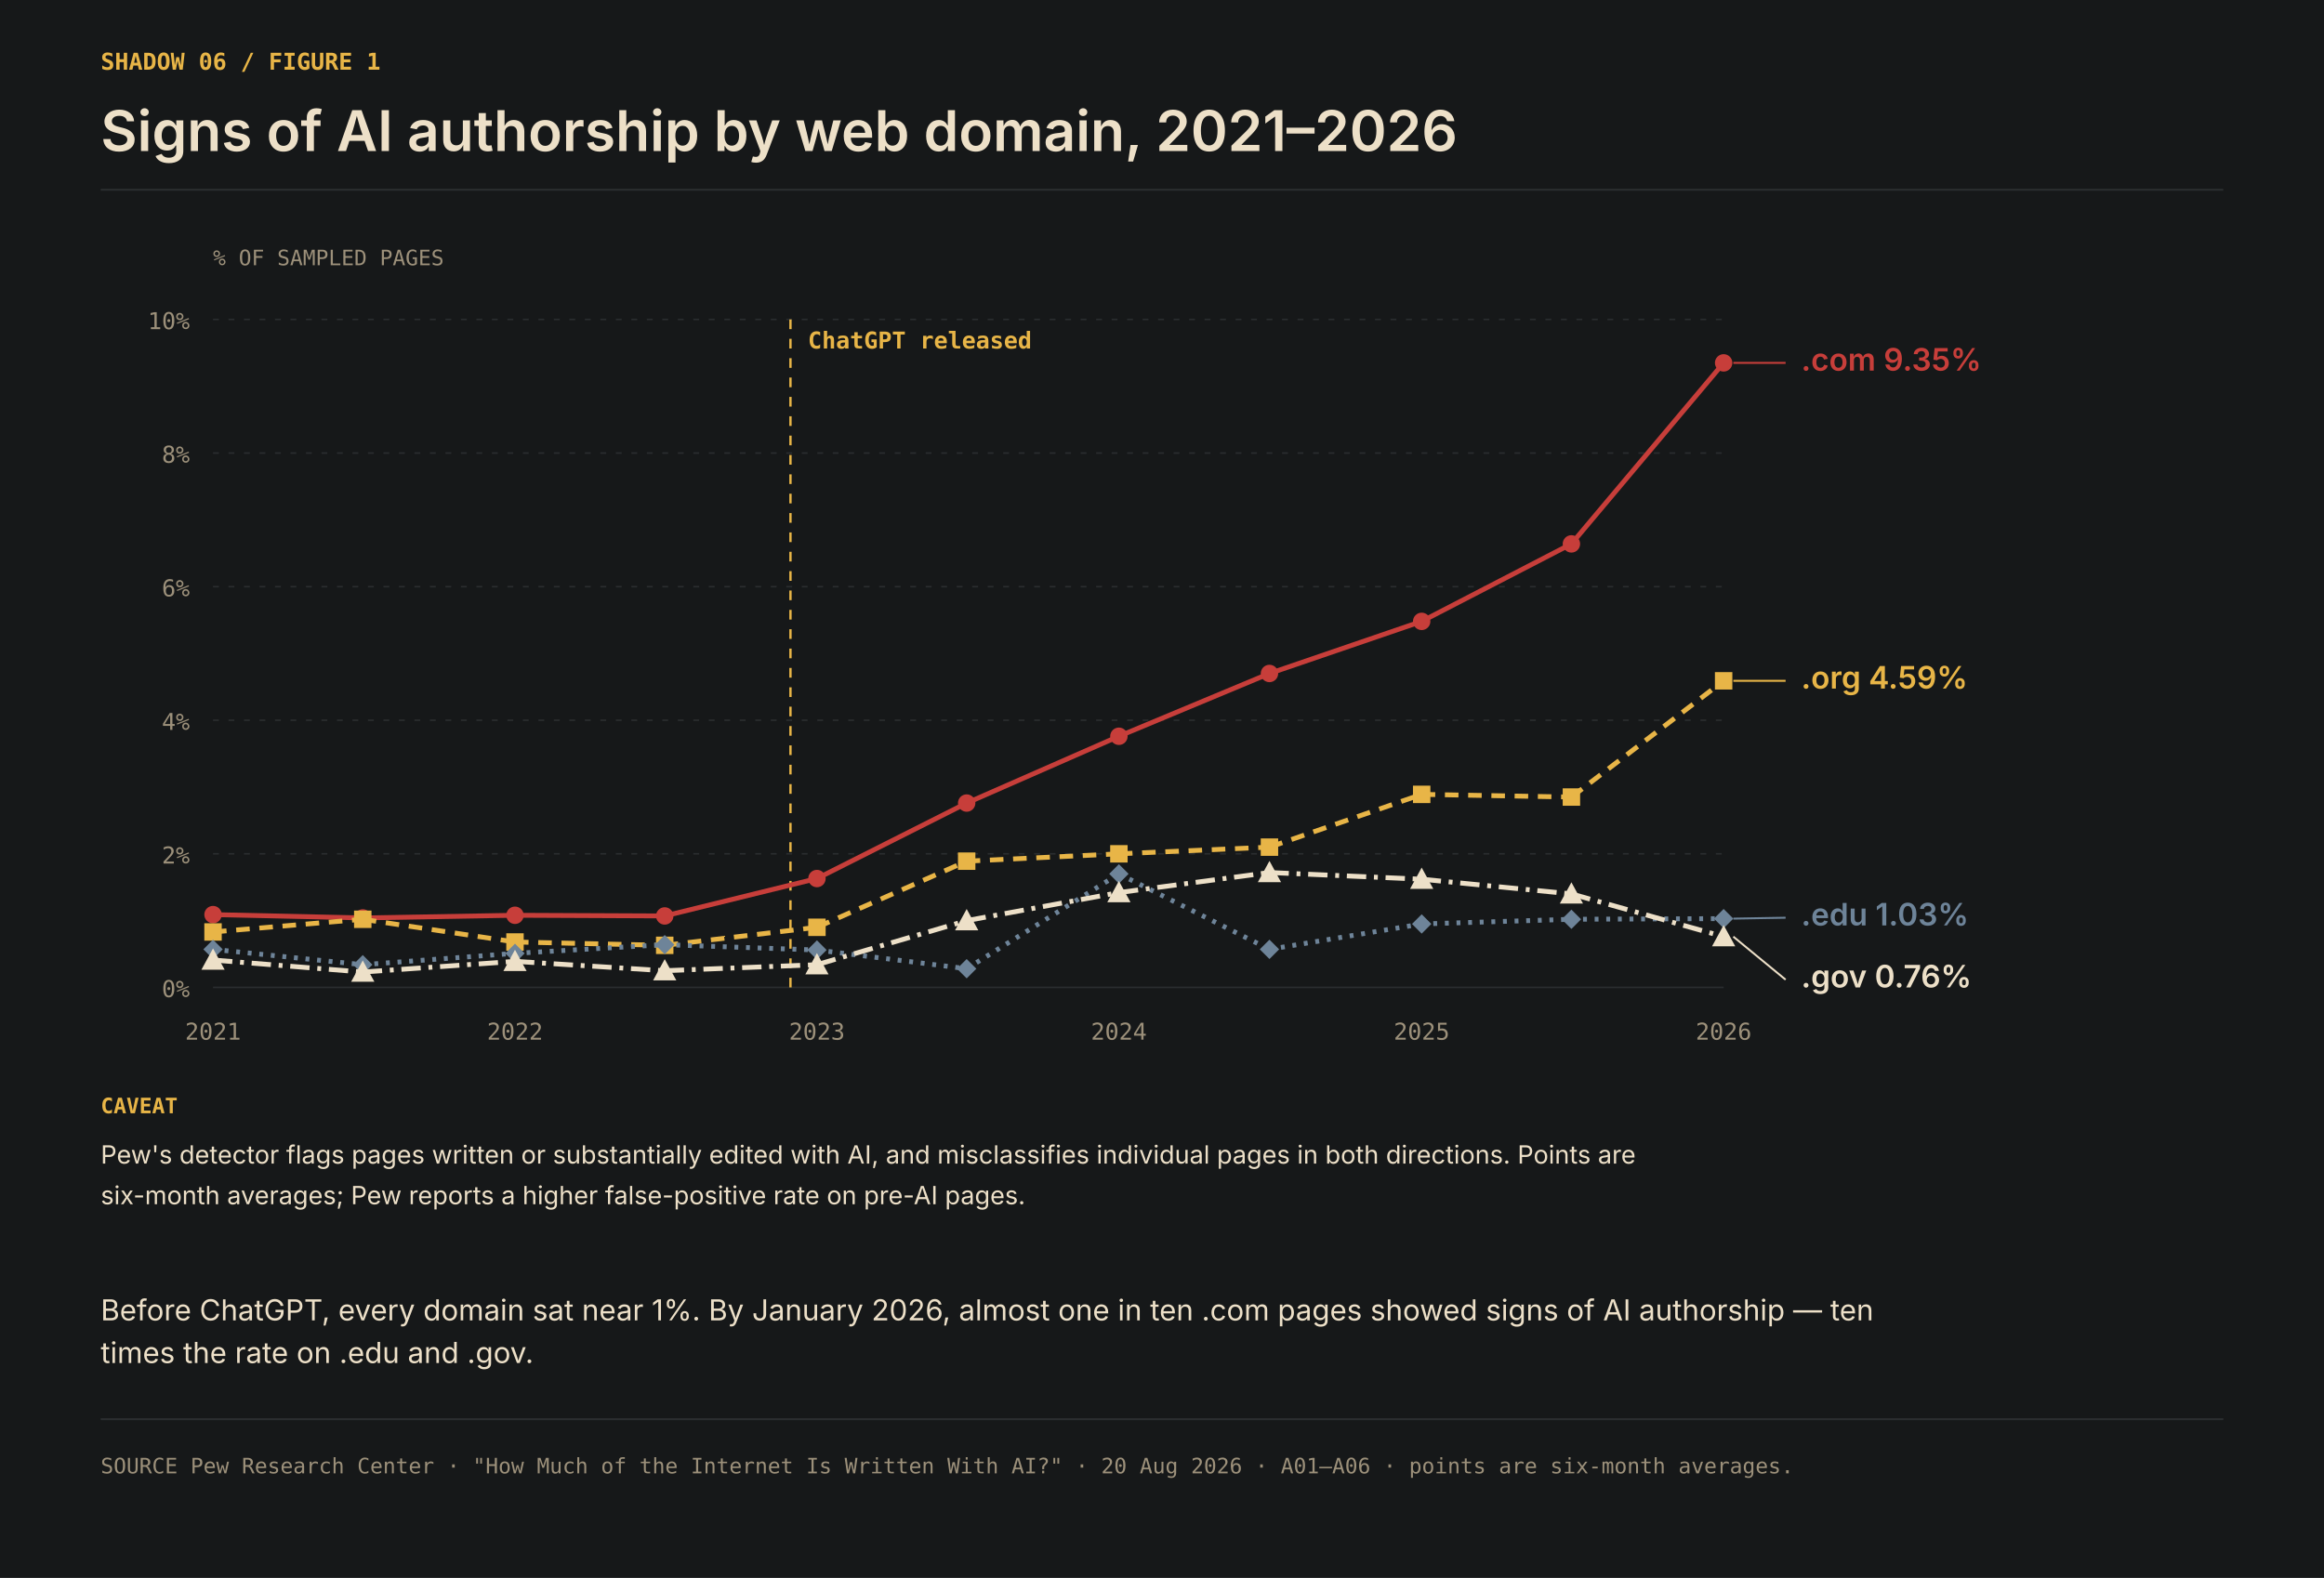
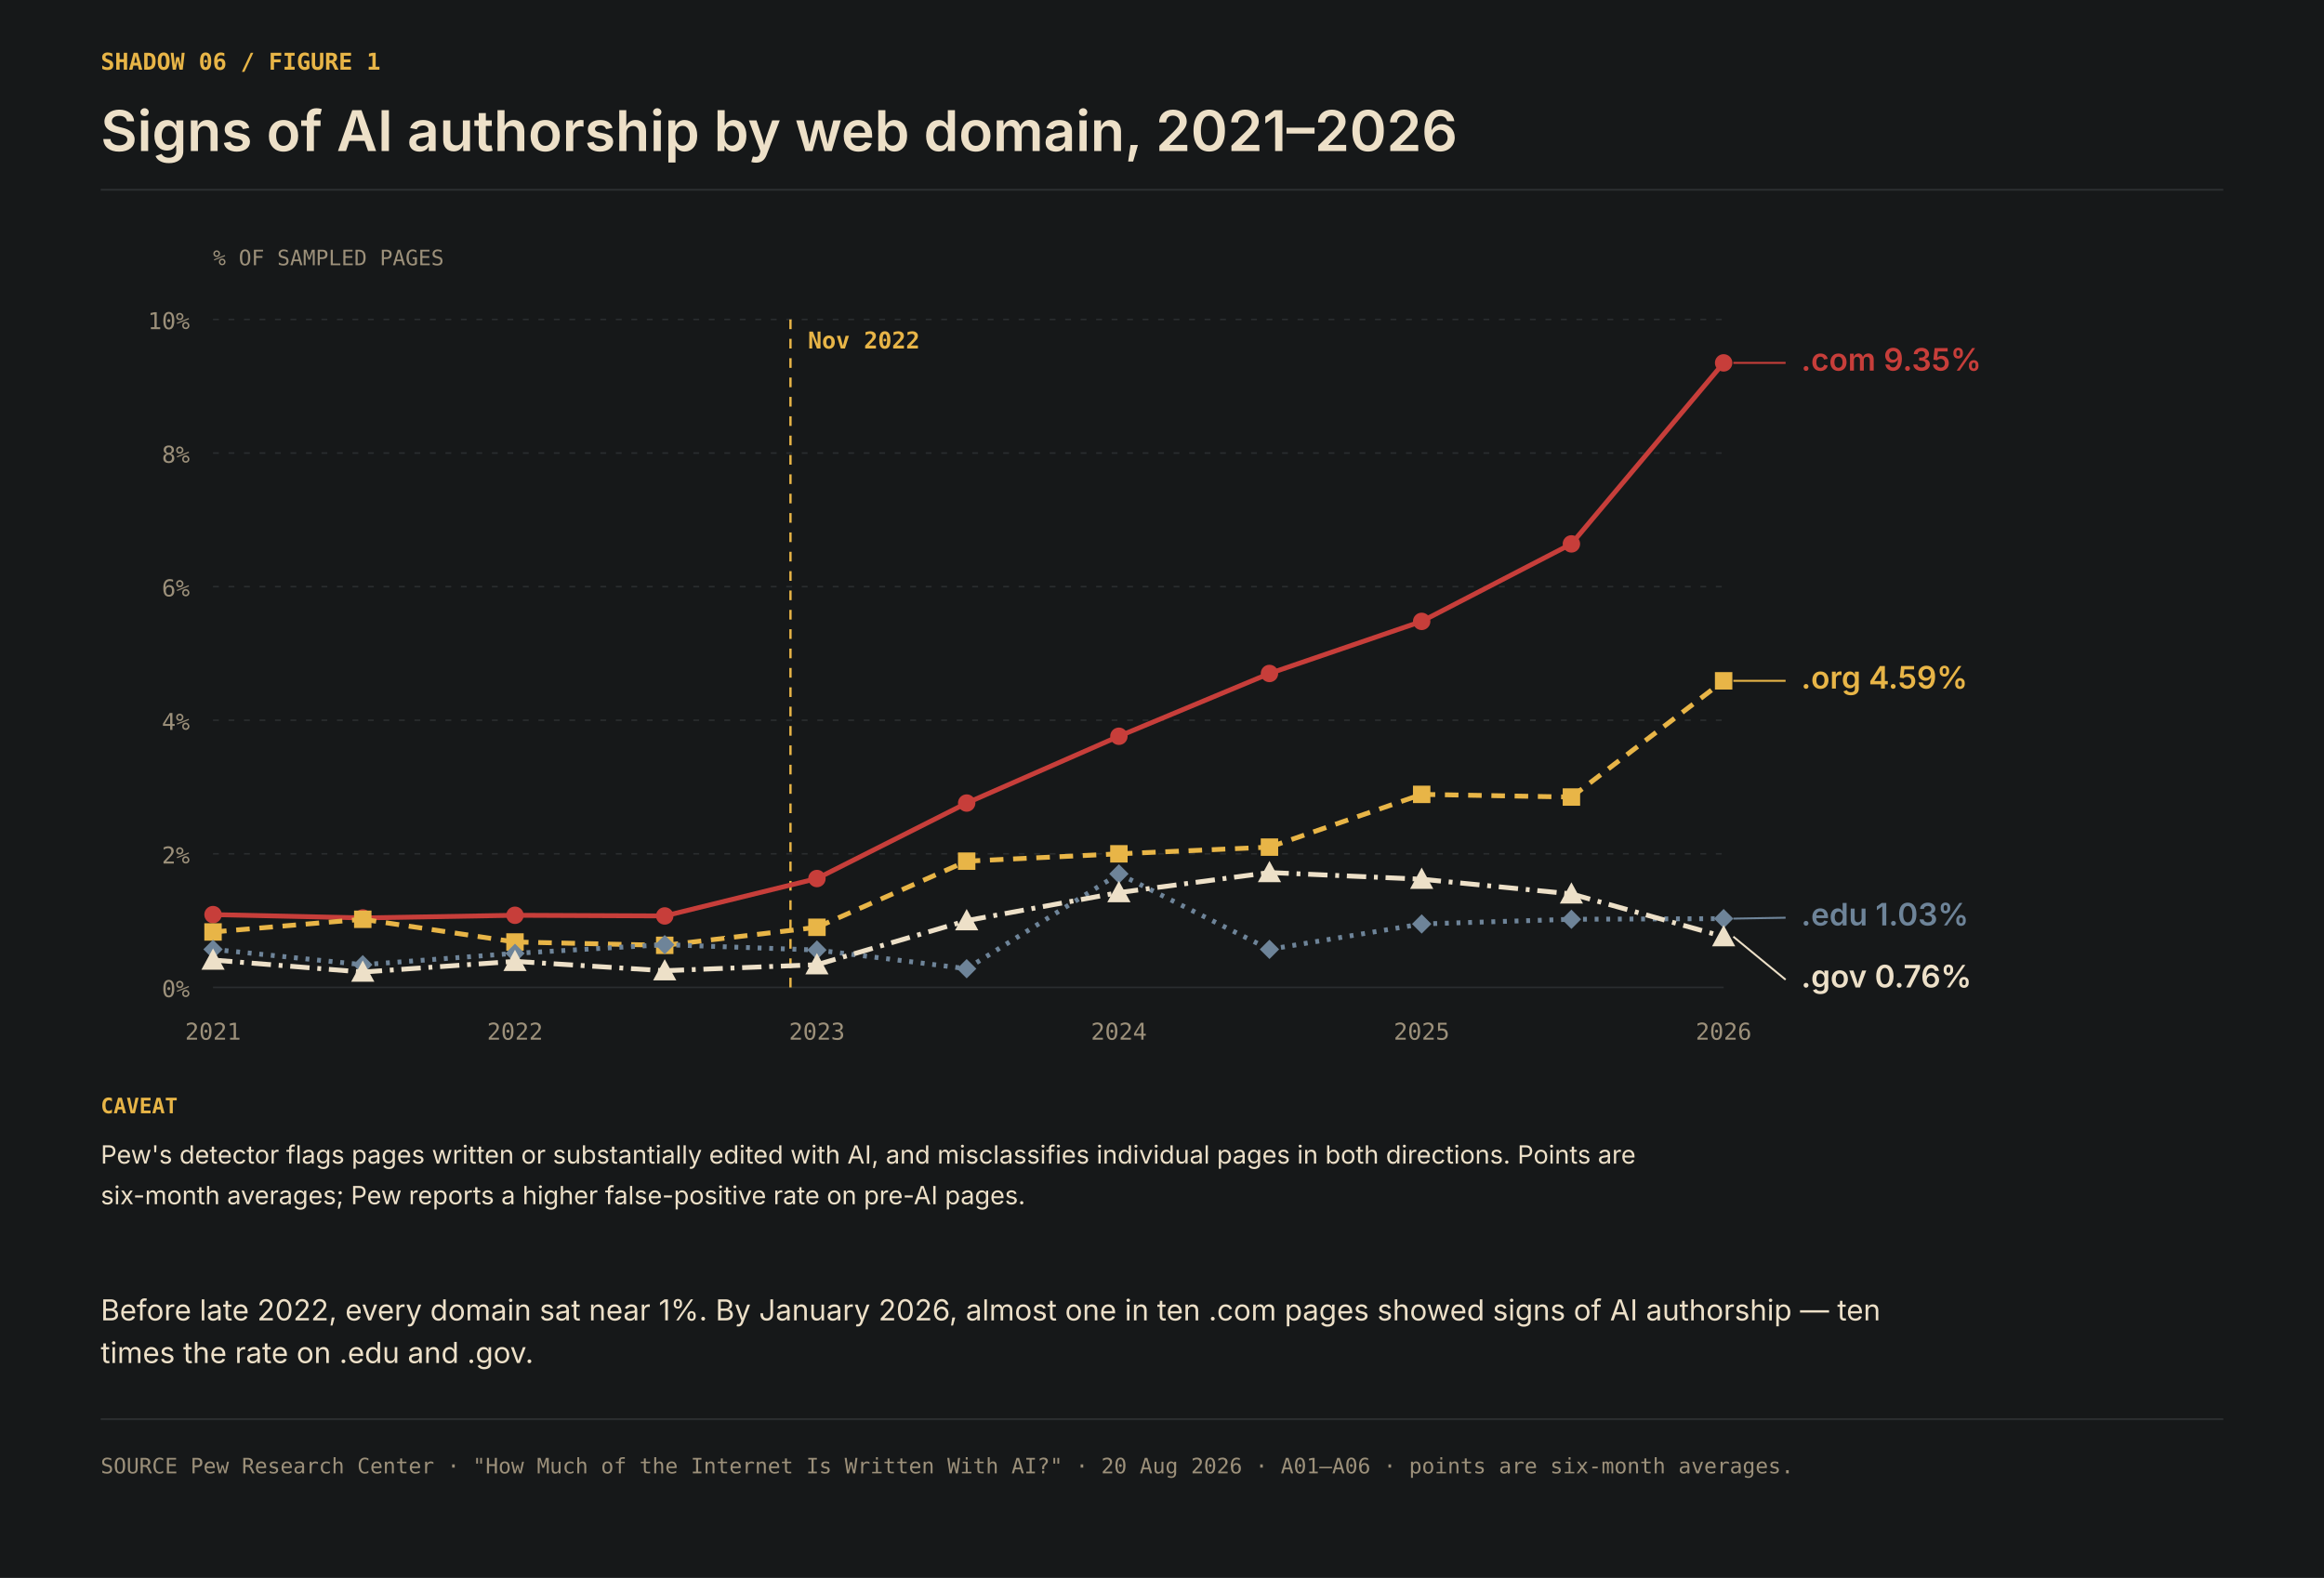
<svg xmlns="http://www.w3.org/2000/svg" width="1200" height="815" viewBox="0 0 1200 815" role="img" aria-labelledby="title desc">
  <rect width="1200" height="815" fill="#161819" />
  <text x="52" y="36" fill="#E8B547" font-family="JetBrains Mono,monospace" font-size="12" font-weight="600" text-anchor="start">SHADOW 06  /  FIGURE 1</text>
  <text x="52" y="78" fill="#EDE0C8" font-family="Inter,Arial,sans-serif" font-size="29" font-weight="600" text-anchor="start">Signs of AI authorship by web domain, 2021–2026</text>
  <line x1="52" y1="98" x2="1148" y2="98" stroke="#2A2D2F" stroke-width="1" />
  <text x="110" y="137" fill="#9C907A" font-family="JetBrains Mono,monospace" font-size="11" font-weight="400" text-anchor="start">% OF SAMPLED PAGES</text>
  <line x1="110" y1="510" x2="890" y2="510" stroke="#2A2D2F" stroke-width="0.8" />
  <text x="98" y="515" fill="#9C907A" font-family="JetBrains Mono,monospace" font-size="12" font-weight="400" text-anchor="end">0%</text>
  <line x1="110" y1="441" x2="890" y2="441" stroke="#2A2D2F" stroke-width="0.8" stroke-dasharray="3 5" />
  <text x="98" y="446" fill="#9C907A" font-family="JetBrains Mono,monospace" font-size="12" font-weight="400" text-anchor="end">2%</text>
  <line x1="110" y1="372" x2="890" y2="372" stroke="#2A2D2F" stroke-width="0.8" stroke-dasharray="3 5" />
  <text x="98" y="377" fill="#9C907A" font-family="JetBrains Mono,monospace" font-size="12" font-weight="400" text-anchor="end">4%</text>
  <line x1="110" y1="303" x2="890" y2="303" stroke="#2A2D2F" stroke-width="0.8" stroke-dasharray="3 5" />
  <text x="98" y="308" fill="#9C907A" font-family="JetBrains Mono,monospace" font-size="12" font-weight="400" text-anchor="end">6%</text>
  <line x1="110" y1="234" x2="890" y2="234" stroke="#2A2D2F" stroke-width="0.8" stroke-dasharray="3 5" />
  <text x="98" y="239" fill="#9C907A" font-family="JetBrains Mono,monospace" font-size="12" font-weight="400" text-anchor="end">8%</text>
  <line x1="110" y1="165" x2="890" y2="165" stroke="#2A2D2F" stroke-width="0.8" stroke-dasharray="3 5" />
  <text x="98" y="170" fill="#9C907A" font-family="JetBrains Mono,monospace" font-size="12" font-weight="400" text-anchor="end">10%</text>
  <text x="110" y="537" fill="#9C907A" font-family="JetBrains Mono,monospace" font-size="12" font-weight="400" text-anchor="middle">2021</text>
  <text x="265.915" y="537" fill="#9C907A" font-family="JetBrains Mono,monospace" font-size="12" font-weight="400" text-anchor="middle">2022</text>
  <text x="421.829" y="537" fill="#9C907A" font-family="JetBrains Mono,monospace" font-size="12" font-weight="400" text-anchor="middle">2023</text>
  <text x="577.744" y="537" fill="#9C907A" font-family="JetBrains Mono,monospace" font-size="12" font-weight="400" text-anchor="middle">2024</text>
  <text x="734.085" y="537" fill="#9C907A" font-family="JetBrains Mono,monospace" font-size="12" font-weight="400" text-anchor="middle">2025</text>
  <text x="890" y="537" fill="#9C907A" font-family="JetBrains Mono,monospace" font-size="12" font-weight="400" text-anchor="middle">2026</text>
  <line x1="408.16" y1="165" x2="408.16" y2="510" stroke="#E8B547" stroke-width="1.2" stroke-dasharray="5 5" />
-   <text x="417.16" y="180" fill="#E8B547" font-family="JetBrains Mono,monospace" font-size="12" font-weight="600" text-anchor="start">ChatGPT released</text>
+   <text x="417.16" y="180" fill="#E8B547" font-family="JetBrains Mono,monospace" font-size="12" font-weight="600" text-anchor="start">Nov 2022</text>
  <line x1="110" y1="472.395" x2="187.317" y2="474.12" stroke="#C73E3A" stroke-width="2.5" />
  <line x1="187.317" y1="474.12" x2="265.915" y2="472.74" stroke="#C73E3A" stroke-width="2.5" />
  <line x1="265.915" y1="472.74" x2="343.231" y2="473.085" stroke="#C73E3A" stroke-width="2.5" />
  <line x1="343.231" y1="473.085" x2="421.829" y2="453.765" stroke="#C73E3A" stroke-width="2.5" />
  <line x1="421.829" y1="453.765" x2="499.146" y2="414.78" stroke="#C73E3A" stroke-width="2.5" />
  <line x1="499.146" y1="414.78" x2="577.744" y2="380.28" stroke="#C73E3A" stroke-width="2.5" />
  <line x1="577.744" y1="380.28" x2="655.487" y2="347.85" stroke="#C73E3A" stroke-width="2.5" />
  <line x1="655.487" y1="347.85" x2="734.085" y2="320.94" stroke="#C73E3A" stroke-width="2.5" />
  <line x1="734.085" y1="320.94" x2="811.402" y2="280.92" stroke="#C73E3A" stroke-width="2.5" />
  <line x1="811.402" y1="280.92" x2="890" y2="187.425" stroke="#C73E3A" stroke-width="2.5" />
  <circle cx="110" cy="472.395" r="4.5" fill="#C73E3A" data-row="0" data-field="com" data-value="1.09" data-x="110" data-y="472.395" />
  <circle cx="187.317" cy="474.12" r="4.5" fill="#C73E3A" data-row="1" data-field="com" data-value="1.04" data-x="187.317" data-y="474.12" />
  <circle cx="265.915" cy="472.74" r="4.5" fill="#C73E3A" data-row="2" data-field="com" data-value="1.08" data-x="265.915" data-y="472.74" />
  <circle cx="343.231" cy="473.085" r="4.5" fill="#C73E3A" data-row="3" data-field="com" data-value="1.07" data-x="343.231" data-y="473.085" />
  <circle cx="421.829" cy="453.765" r="4.5" fill="#C73E3A" data-row="4" data-field="com" data-value="1.63" data-x="421.829" data-y="453.765" />
  <circle cx="499.146" cy="414.78" r="4.5" fill="#C73E3A" data-row="5" data-field="com" data-value="2.76" data-x="499.146" data-y="414.78" />
  <circle cx="577.744" cy="380.28" r="4.5" fill="#C73E3A" data-row="6" data-field="com" data-value="3.76" data-x="577.744" data-y="380.28" />
  <circle cx="655.487" cy="347.85" r="4.5" fill="#C73E3A" data-row="7" data-field="com" data-value="4.7" data-x="655.487" data-y="347.85" />
  <circle cx="734.085" cy="320.94" r="4.5" fill="#C73E3A" data-row="8" data-field="com" data-value="5.48" data-x="734.085" data-y="320.94" />
  <circle cx="811.402" cy="280.92" r="4.5" fill="#C73E3A" data-row="9" data-field="com" data-value="6.64" data-x="811.402" data-y="280.92" />
  <circle cx="890" cy="187.425" r="4.5" fill="#C73E3A" data-row="10" data-field="com" data-value="9.35" data-x="890" data-y="187.425" />
  <line x1="895" y1="187.425" x2="922" y2="187.425" stroke="#C73E3A" stroke-width="1" />
  <text x="930" y="191.425" fill="#C73E3A" font-family="Inter,Arial,sans-serif" font-size="16" font-weight="600" text-anchor="start">.com 9.35%</text>
  <line x1="110" y1="481.365" x2="187.317" y2="474.81" stroke="#E8B547" stroke-width="2.5" stroke-dasharray="7 5" />
  <line x1="187.317" y1="474.81" x2="265.915" y2="486.54" stroke="#E8B547" stroke-width="2.5" stroke-dasharray="7 5" />
  <line x1="265.915" y1="486.54" x2="343.231" y2="488.265" stroke="#E8B547" stroke-width="2.5" stroke-dasharray="7 5" />
  <line x1="343.231" y1="488.265" x2="421.829" y2="478.95" stroke="#E8B547" stroke-width="2.5" stroke-dasharray="7 5" />
  <line x1="421.829" y1="478.95" x2="499.146" y2="444.795" stroke="#E8B547" stroke-width="2.5" stroke-dasharray="7 5" />
  <line x1="499.146" y1="444.795" x2="577.744" y2="441" stroke="#E8B547" stroke-width="2.5" stroke-dasharray="7 5" />
  <line x1="577.744" y1="441" x2="655.487" y2="437.55" stroke="#E8B547" stroke-width="2.5" stroke-dasharray="7 5" />
  <line x1="655.487" y1="437.55" x2="734.085" y2="410.295" stroke="#E8B547" stroke-width="2.5" stroke-dasharray="7 5" />
  <line x1="734.085" y1="410.295" x2="811.402" y2="411.675" stroke="#E8B547" stroke-width="2.5" stroke-dasharray="7 5" />
  <line x1="811.402" y1="411.675" x2="890" y2="351.645" stroke="#E8B547" stroke-width="2.5" stroke-dasharray="7 5" />
  <rect x="105.5" y="476.865" width="9" height="9" fill="#E8B547" data-row="0" data-field="org" data-value="0.83" data-x="110" data-y="481.365" />
  <rect x="182.817" y="470.31" width="9" height="9" fill="#E8B547" data-row="1" data-field="org" data-value="1.02" data-x="187.317" data-y="474.81" />
  <rect x="261.415" y="482.04" width="9" height="9" fill="#E8B547" data-row="2" data-field="org" data-value="0.68" data-x="265.915" data-y="486.54" />
  <rect x="338.731" y="483.765" width="9" height="9" fill="#E8B547" data-row="3" data-field="org" data-value="0.63" data-x="343.231" data-y="488.265" />
  <rect x="417.329" y="474.45" width="9" height="9" fill="#E8B547" data-row="4" data-field="org" data-value="0.9" data-x="421.829" data-y="478.95" />
  <rect x="494.646" y="440.295" width="9" height="9" fill="#E8B547" data-row="5" data-field="org" data-value="1.89" data-x="499.146" data-y="444.795" />
  <rect x="573.244" y="436.5" width="9" height="9" fill="#E8B547" data-row="6" data-field="org" data-value="2" data-x="577.744" data-y="441" />
  <rect x="650.987" y="433.05" width="9" height="9" fill="#E8B547" data-row="7" data-field="org" data-value="2.1" data-x="655.487" data-y="437.55" />
  <rect x="729.585" y="405.795" width="9" height="9" fill="#E8B547" data-row="8" data-field="org" data-value="2.89" data-x="734.085" data-y="410.295" />
  <rect x="806.902" y="407.175" width="9" height="9" fill="#E8B547" data-row="9" data-field="org" data-value="2.85" data-x="811.402" data-y="411.675" />
  <rect x="885.5" y="347.145" width="9" height="9" fill="#E8B547" data-row="10" data-field="org" data-value="4.59" data-x="890" data-y="351.645" />
  <line x1="895" y1="351.645" x2="922" y2="351.645" stroke="#E8B547" stroke-width="1" />
  <text x="930" y="355.645" fill="#E8B547" font-family="Inter,Arial,sans-serif" font-size="16" font-weight="600" text-anchor="start">.org 4.59%</text>
  <line x1="110" y1="490.335" x2="187.317" y2="498.27" stroke="#6E8499" stroke-width="2.5" stroke-dasharray="2 4" />
  <line x1="187.317" y1="498.27" x2="265.915" y2="492.405" stroke="#6E8499" stroke-width="2.5" stroke-dasharray="2 4" />
  <line x1="265.915" y1="492.405" x2="343.231" y2="487.92" stroke="#6E8499" stroke-width="2.5" stroke-dasharray="2 4" />
  <line x1="343.231" y1="487.92" x2="421.829" y2="490.68" stroke="#6E8499" stroke-width="2.5" stroke-dasharray="2 4" />
  <line x1="421.829" y1="490.68" x2="499.146" y2="500.34" stroke="#6E8499" stroke-width="2.5" stroke-dasharray="2 4" />
  <line x1="499.146" y1="500.34" x2="577.744" y2="451.35" stroke="#6E8499" stroke-width="2.5" stroke-dasharray="2 4" />
  <line x1="577.744" y1="451.35" x2="655.487" y2="490.335" stroke="#6E8499" stroke-width="2.5" stroke-dasharray="2 4" />
  <line x1="655.487" y1="490.335" x2="734.085" y2="477.225" stroke="#6E8499" stroke-width="2.5" stroke-dasharray="2 4" />
  <line x1="734.085" y1="477.225" x2="811.402" y2="474.81" stroke="#6E8499" stroke-width="2.5" stroke-dasharray="2 4" />
  <line x1="811.402" y1="474.81" x2="890" y2="474.465" stroke="#6E8499" stroke-width="2.5" stroke-dasharray="2 4" />
  <path d="M 110 485.335 L 115 490.335 L 110 495.335 L 105 490.335 Z" fill="#6E8499" data-row="0" data-field="edu" data-value="0.57" data-x="110" data-y="490.335" />
  <path d="M 187.317 493.27 L 192.317 498.27 L 187.317 503.27 L 182.317 498.27 Z" fill="#6E8499" data-row="1" data-field="edu" data-value="0.34" data-x="187.317" data-y="498.27" />
  <path d="M 265.915 487.405 L 270.915 492.405 L 265.915 497.405 L 260.915 492.405 Z" fill="#6E8499" data-row="2" data-field="edu" data-value="0.51" data-x="265.915" data-y="492.405" />
  <path d="M 343.231 482.92 L 348.231 487.92 L 343.231 492.92 L 338.231 487.92 Z" fill="#6E8499" data-row="3" data-field="edu" data-value="0.64" data-x="343.231" data-y="487.92" />
  <path d="M 421.829 485.68 L 426.829 490.68 L 421.829 495.68 L 416.829 490.68 Z" fill="#6E8499" data-row="4" data-field="edu" data-value="0.56" data-x="421.829" data-y="490.68" />
  <path d="M 499.146 495.34 L 504.146 500.34 L 499.146 505.34 L 494.146 500.34 Z" fill="#6E8499" data-row="5" data-field="edu" data-value="0.28" data-x="499.146" data-y="500.34" />
  <path d="M 577.744 446.35 L 582.744 451.35 L 577.744 456.35 L 572.744 451.35 Z" fill="#6E8499" data-row="6" data-field="edu" data-value="1.7" data-x="577.744" data-y="451.35" />
  <path d="M 655.487 485.335 L 660.487 490.335 L 655.487 495.335 L 650.487 490.335 Z" fill="#6E8499" data-row="7" data-field="edu" data-value="0.57" data-x="655.487" data-y="490.335" />
  <path d="M 734.085 472.225 L 739.085 477.225 L 734.085 482.225 L 729.085 477.225 Z" fill="#6E8499" data-row="8" data-field="edu" data-value="0.95" data-x="734.085" data-y="477.225" />
  <path d="M 811.402 469.81 L 816.402 474.81 L 811.402 479.81 L 806.402 474.81 Z" fill="#6E8499" data-row="9" data-field="edu" data-value="1.02" data-x="811.402" data-y="474.81" />
  <path d="M 890 469.465 L 895 474.465 L 890 479.465 L 885 474.465 Z" fill="#6E8499" data-row="10" data-field="edu" data-value="1.03" data-x="890" data-y="474.465" />
  <line x1="895" y1="474.465" x2="922" y2="474" stroke="#6E8499" stroke-width="1" />
  <text x="930" y="478" fill="#6E8499" font-family="Inter,Arial,sans-serif" font-size="16" font-weight="600" text-anchor="start">.edu 1.03%</text>
  <line x1="110" y1="495.855" x2="187.317" y2="502.065" stroke="#EDE0C8" stroke-width="2.5" stroke-dasharray="10 4 2 4" />
  <line x1="187.317" y1="502.065" x2="265.915" y2="496.545" stroke="#EDE0C8" stroke-width="2.5" stroke-dasharray="10 4 2 4" />
  <line x1="265.915" y1="496.545" x2="343.231" y2="501.375" stroke="#EDE0C8" stroke-width="2.5" stroke-dasharray="10 4 2 4" />
  <line x1="343.231" y1="501.375" x2="421.829" y2="498.27" stroke="#EDE0C8" stroke-width="2.5" stroke-dasharray="10 4 2 4" />
  <line x1="421.829" y1="498.27" x2="499.146" y2="475.5" stroke="#EDE0C8" stroke-width="2.5" stroke-dasharray="10 4 2 4" />
  <line x1="499.146" y1="475.5" x2="577.744" y2="461.01" stroke="#EDE0C8" stroke-width="2.5" stroke-dasharray="10 4 2 4" />
  <line x1="577.744" y1="461.01" x2="655.487" y2="450.66" stroke="#EDE0C8" stroke-width="2.5" stroke-dasharray="10 4 2 4" />
  <line x1="655.487" y1="450.66" x2="734.085" y2="454.11" stroke="#EDE0C8" stroke-width="2.5" stroke-dasharray="10 4 2 4" />
  <line x1="734.085" y1="454.11" x2="811.402" y2="461.7" stroke="#EDE0C8" stroke-width="2.5" stroke-dasharray="10 4 2 4" />
  <line x1="811.402" y1="461.7" x2="890" y2="483.78" stroke="#EDE0C8" stroke-width="2.5" stroke-dasharray="10 4 2 4" />
  <path d="M 110 489.855 L 116 500.855 L 104 500.855 Z" fill="#EDE0C8" data-row="0" data-field="gov" data-value="0.41" data-x="110" data-y="495.855" />
  <path d="M 187.317 496.065 L 193.317 507.065 L 181.317 507.065 Z" fill="#EDE0C8" data-row="1" data-field="gov" data-value="0.23" data-x="187.317" data-y="502.065" />
  <path d="M 265.915 490.545 L 271.915 501.545 L 259.915 501.545 Z" fill="#EDE0C8" data-row="2" data-field="gov" data-value="0.39" data-x="265.915" data-y="496.545" />
  <path d="M 343.231 495.375 L 349.231 506.375 L 337.231 506.375 Z" fill="#EDE0C8" data-row="3" data-field="gov" data-value="0.25" data-x="343.231" data-y="501.375" />
  <path d="M 421.829 492.27 L 427.829 503.27 L 415.829 503.27 Z" fill="#EDE0C8" data-row="4" data-field="gov" data-value="0.34" data-x="421.829" data-y="498.27" />
  <path d="M 499.146 469.5 L 505.146 480.5 L 493.146 480.5 Z" fill="#EDE0C8" data-row="5" data-field="gov" data-value="1" data-x="499.146" data-y="475.5" />
  <path d="M 577.744 455.01 L 583.744 466.01 L 571.744 466.01 Z" fill="#EDE0C8" data-row="6" data-field="gov" data-value="1.42" data-x="577.744" data-y="461.01" />
  <path d="M 655.487 444.66 L 661.487 455.66 L 649.487 455.66 Z" fill="#EDE0C8" data-row="7" data-field="gov" data-value="1.72" data-x="655.487" data-y="450.66" />
  <path d="M 734.085 448.11 L 740.085 459.11 L 728.085 459.11 Z" fill="#EDE0C8" data-row="8" data-field="gov" data-value="1.62" data-x="734.085" data-y="454.11" />
  <path d="M 811.402 455.7 L 817.402 466.7 L 805.402 466.7 Z" fill="#EDE0C8" data-row="9" data-field="gov" data-value="1.4" data-x="811.402" data-y="461.7" />
  <path d="M 890 477.78 L 896 488.78 L 884 488.78 Z" fill="#EDE0C8" data-row="10" data-field="gov" data-value="0.76" data-x="890" data-y="483.78" />
  <line x1="895" y1="483.78" x2="922" y2="506" stroke="#EDE0C8" stroke-width="1" />
  <text x="930" y="510" fill="#EDE0C8" font-family="Inter,Arial,sans-serif" font-size="16" font-weight="600" text-anchor="start">.gov 0.76%</text>
  <text x="52" y="575" fill="#E8B547" font-family="JetBrains Mono,monospace" font-size="11" font-weight="600" text-anchor="start">CAVEAT</text>
  <text x="52" y="601" fill="#EDE0C8" font-family="Inter,Arial,sans-serif" font-size="13" font-weight="400" text-anchor="start">Pew's detector flags pages written or substantially edited with AI, and misclassifies individual pages in both directions. Points are</text>
  <text x="52" y="622" fill="#EDE0C8" font-family="Inter,Arial,sans-serif" font-size="13" font-weight="400" text-anchor="start">six-month averages; Pew reports a higher false-positive rate on pre-AI pages.</text>
-   <text x="52" y="682" fill="#EDE0C8" font-family="Inter,Arial,sans-serif" font-size="15" font-weight="400" text-anchor="start">Before ChatGPT, every domain sat near 1%. By January 2026, almost one in ten .com pages showed signs of AI authorship — ten</text>
+   <text x="52" y="682" fill="#EDE0C8" font-family="Inter,Arial,sans-serif" font-size="15" font-weight="400" text-anchor="start">Before late 2022, every domain sat near 1%. By January 2026, almost one in ten .com pages showed signs of AI authorship — ten</text>
  <text x="52" y="704" fill="#EDE0C8" font-family="Inter,Arial,sans-serif" font-size="15" font-weight="400" text-anchor="start">times the rate on .edu and .gov.</text>
  <line x1="52" y1="733" x2="1148" y2="733" stroke="#2A2D2F" stroke-width="1" />
  <text x="52" y="761" fill="#9C907A" font-family="JetBrains Mono,monospace" font-size="11" font-weight="400" text-anchor="start">SOURCE  Pew Research Center · "How Much of the Internet Is Written With AI?" · 20 Aug 2026 · A01–A06 · points are six-month averages.</text>
</svg>
